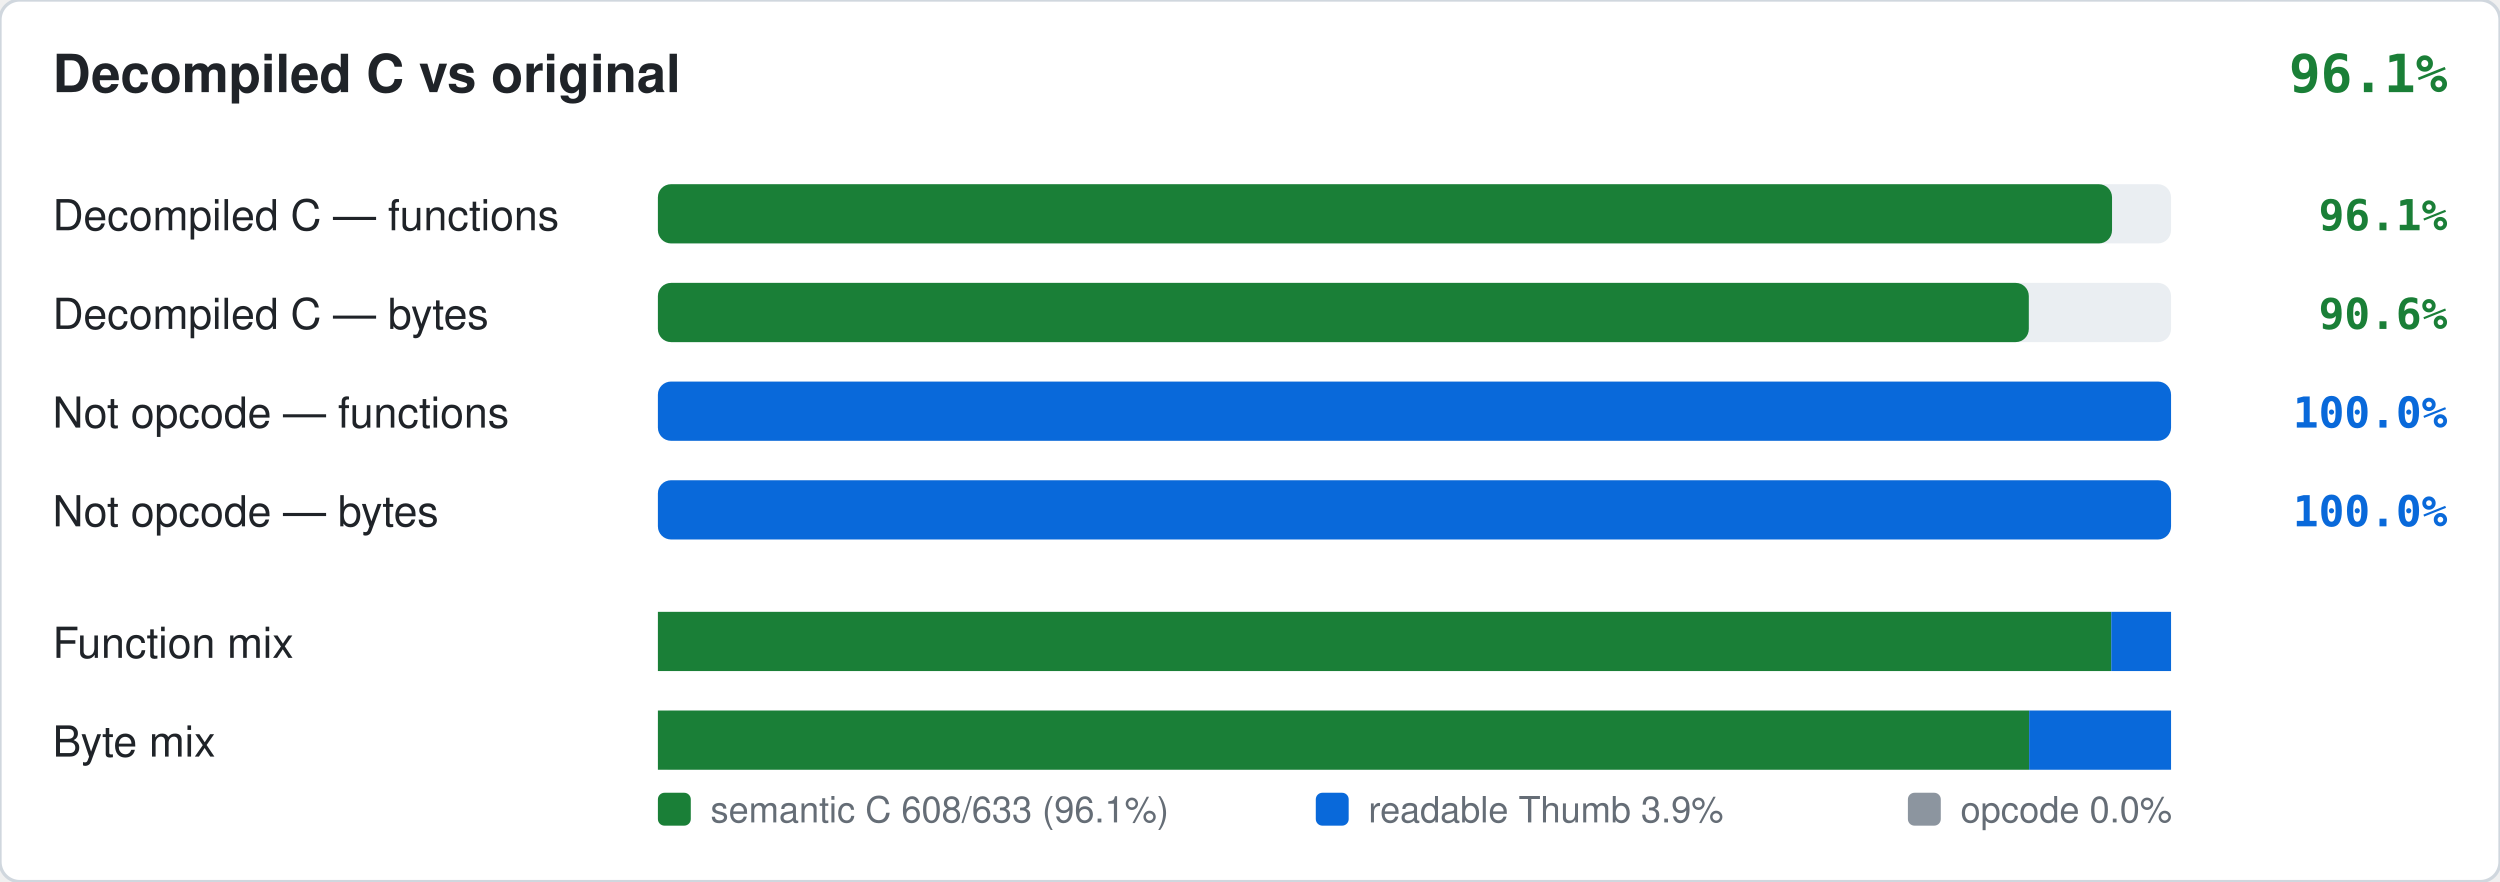
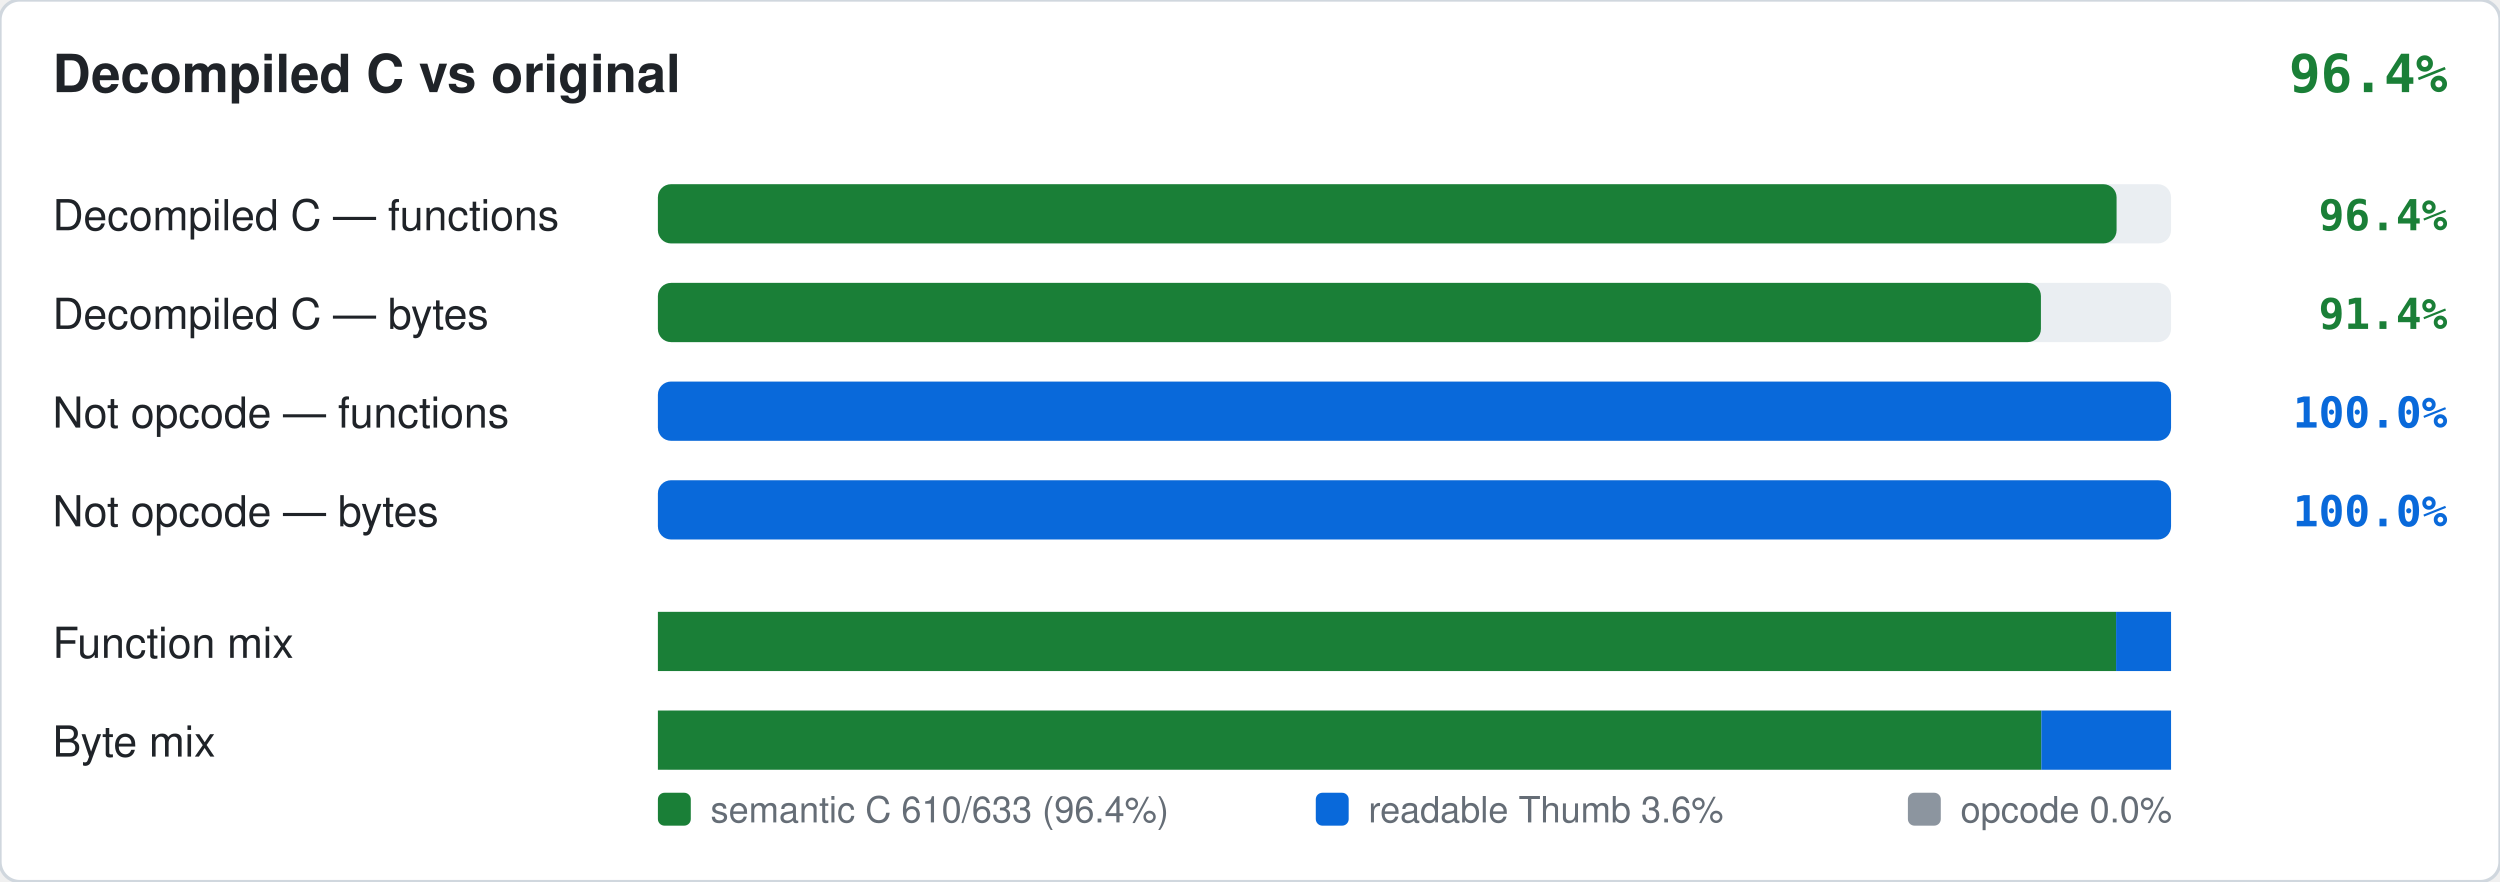
- <svg xmlns="http://www.w3.org/2000/svg" width="760" height="268" viewBox="0 0 760 268" role="img" aria-label="Decompiled C 96.1% functions, 90.6% bytes (608/633, 81,806/90,272)">
+ <svg xmlns="http://www.w3.org/2000/svg" width="760" height="268" viewBox="0 0 760 268" role="img" aria-label="Decompiled C 96.4% functions, 91.4% bytes (610/633, 82,534/90,272)">
  <rect width="760" height="268" rx="6" fill="#ffffff" stroke="#d0d7de" />
  <text x="16" y="28" font-family="-apple-system,BlinkMacSystemFont,Segoe UI,Helvetica,Arial,sans-serif" font-size="16" font-weight="600" fill="#1f2328">Decompiled C vs original</text>
-   <text x="744" y="28" text-anchor="end" font-family="ui-monospace,SFMono-Regular,Menlo,Consolas,monospace" font-size="16" font-weight="700" fill="#1a7f37">96.1%</text>
+   <text x="744" y="28" text-anchor="end" font-family="ui-monospace,SFMono-Regular,Menlo,Consolas,monospace" font-size="16" font-weight="700" fill="#1a7f37">96.4%</text>
  <text x="16" y="70" font-family="-apple-system,BlinkMacSystemFont,Segoe UI,Helvetica,Arial,sans-serif" font-size="13" fill="#1f2328">Decompiled C — functions</text>
  <rect x="200.00" y="56.00" width="460.00" height="18.00" rx="4" fill="#eaeef2" />
-   <rect x="200.00" y="56.00" width="442.06" height="18.00" rx="4" fill="#1a7f37" />
-   <text x="744" y="70" text-anchor="end" font-family="ui-monospace,SFMono-Regular,Menlo,Consolas,monospace" font-size="13" font-weight="700" fill="#1a7f37">96.1%</text>
+   <rect x="200.00" y="56.00" width="443.44" height="18.00" rx="4" fill="#1a7f37" />
+   <text x="744" y="70" text-anchor="end" font-family="ui-monospace,SFMono-Regular,Menlo,Consolas,monospace" font-size="13" font-weight="700" fill="#1a7f37">96.4%</text>
  <text x="16" y="100" font-family="-apple-system,BlinkMacSystemFont,Segoe UI,Helvetica,Arial,sans-serif" font-size="13" fill="#1f2328">Decompiled C — bytes</text>
  <rect x="200.00" y="86.00" width="460.00" height="18.00" rx="4" fill="#eaeef2" />
-   <rect x="200.00" y="86.00" width="416.76" height="18.00" rx="4" fill="#1a7f37" />
-   <text x="744" y="100" text-anchor="end" font-family="ui-monospace,SFMono-Regular,Menlo,Consolas,monospace" font-size="13" font-weight="700" fill="#1a7f37">90.6%</text>
+   <rect x="200.00" y="86.00" width="420.44" height="18.00" rx="4" fill="#1a7f37" />
+   <text x="744" y="100" text-anchor="end" font-family="ui-monospace,SFMono-Regular,Menlo,Consolas,monospace" font-size="13" font-weight="700" fill="#1a7f37">91.4%</text>
  <text x="16" y="130" font-family="-apple-system,BlinkMacSystemFont,Segoe UI,Helvetica,Arial,sans-serif" font-size="13" fill="#1f2328">Not opcode — functions</text>
  <rect x="200.00" y="116.00" width="460.00" height="18.00" rx="4" fill="#eaeef2" />
  <rect x="200.00" y="116.00" width="460.00" height="18.00" rx="4" fill="#0969da" />
  <text x="744" y="130" text-anchor="end" font-family="ui-monospace,SFMono-Regular,Menlo,Consolas,monospace" font-size="13" font-weight="700" fill="#0969da">100.0%</text>
  <text x="16" y="160" font-family="-apple-system,BlinkMacSystemFont,Segoe UI,Helvetica,Arial,sans-serif" font-size="13" fill="#1f2328">Not opcode — bytes</text>
  <rect x="200.00" y="146.00" width="460.00" height="18.00" rx="4" fill="#eaeef2" />
  <rect x="200.00" y="146.00" width="460.00" height="18.00" rx="4" fill="#0969da" />
  <text x="744" y="160" text-anchor="end" font-family="ui-monospace,SFMono-Regular,Menlo,Consolas,monospace" font-size="13" font-weight="700" fill="#0969da">100.0%</text>
  <text x="16" y="200" font-family="-apple-system,BlinkMacSystemFont,Segoe UI,Helvetica,Arial,sans-serif" font-size="13" fill="#1f2328">Function mix</text>
  <rect x="200.00" y="186.00" width="460.00" height="18.00" rx="4" fill="#eaeef2" />
-   <rect x="200.00" y="186.00" width="441.83" height="18.00" fill="#1a7f37" />
-   <rect x="641.83" y="186.00" width="18.17" height="18.00" fill="#0969da" />
+   <rect x="200.00" y="186.00" width="443.29" height="18.00" fill="#1a7f37" />
+   <rect x="643.29" y="186.00" width="16.71" height="18.00" fill="#0969da" />
  <text x="16" y="230" font-family="-apple-system,BlinkMacSystemFont,Segoe UI,Helvetica,Arial,sans-serif" font-size="13" fill="#1f2328">Byte mix</text>
  <rect x="200.00" y="216.00" width="460.00" height="18.00" rx="4" fill="#eaeef2" />
-   <rect x="200.00" y="216.00" width="416.86" height="18.00" fill="#1a7f37" />
-   <rect x="616.86" y="216.00" width="43.14" height="18.00" fill="#0969da" />
+   <rect x="200.00" y="216.00" width="420.57" height="18.00" fill="#1a7f37" />
+   <rect x="620.57" y="216.00" width="39.43" height="18.00" fill="#0969da" />
  <rect x="200" y="241" width="10" height="10" rx="2" fill="#1a7f37" />
-   <text x="216" y="250" font-family="-apple-system,BlinkMacSystemFont,Segoe UI,Helvetica,Arial,sans-serif" font-size="11" fill="#656d76">semantic C 608/633 (96.1%)</text>
+   <text x="216" y="250" font-family="-apple-system,BlinkMacSystemFont,Segoe UI,Helvetica,Arial,sans-serif" font-size="11" fill="#656d76">semantic C 610/633 (96.4%)</text>
  <rect x="400" y="241" width="10" height="10" rx="2" fill="#0969da" />
-   <text x="416" y="250" font-family="-apple-system,BlinkMacSystemFont,Segoe UI,Helvetica,Arial,sans-serif" font-size="11" fill="#656d76">readable Thumb 3.9%</text>
+   <text x="416" y="250" font-family="-apple-system,BlinkMacSystemFont,Segoe UI,Helvetica,Arial,sans-serif" font-size="11" fill="#656d76">readable Thumb 3.6%</text>
  <rect x="580" y="241" width="10" height="10" rx="2" fill="#8c959f" />
  <text x="596" y="250" font-family="-apple-system,BlinkMacSystemFont,Segoe UI,Helvetica,Arial,sans-serif" font-size="11" fill="#656d76">opcode 0.0%</text>
</svg>
